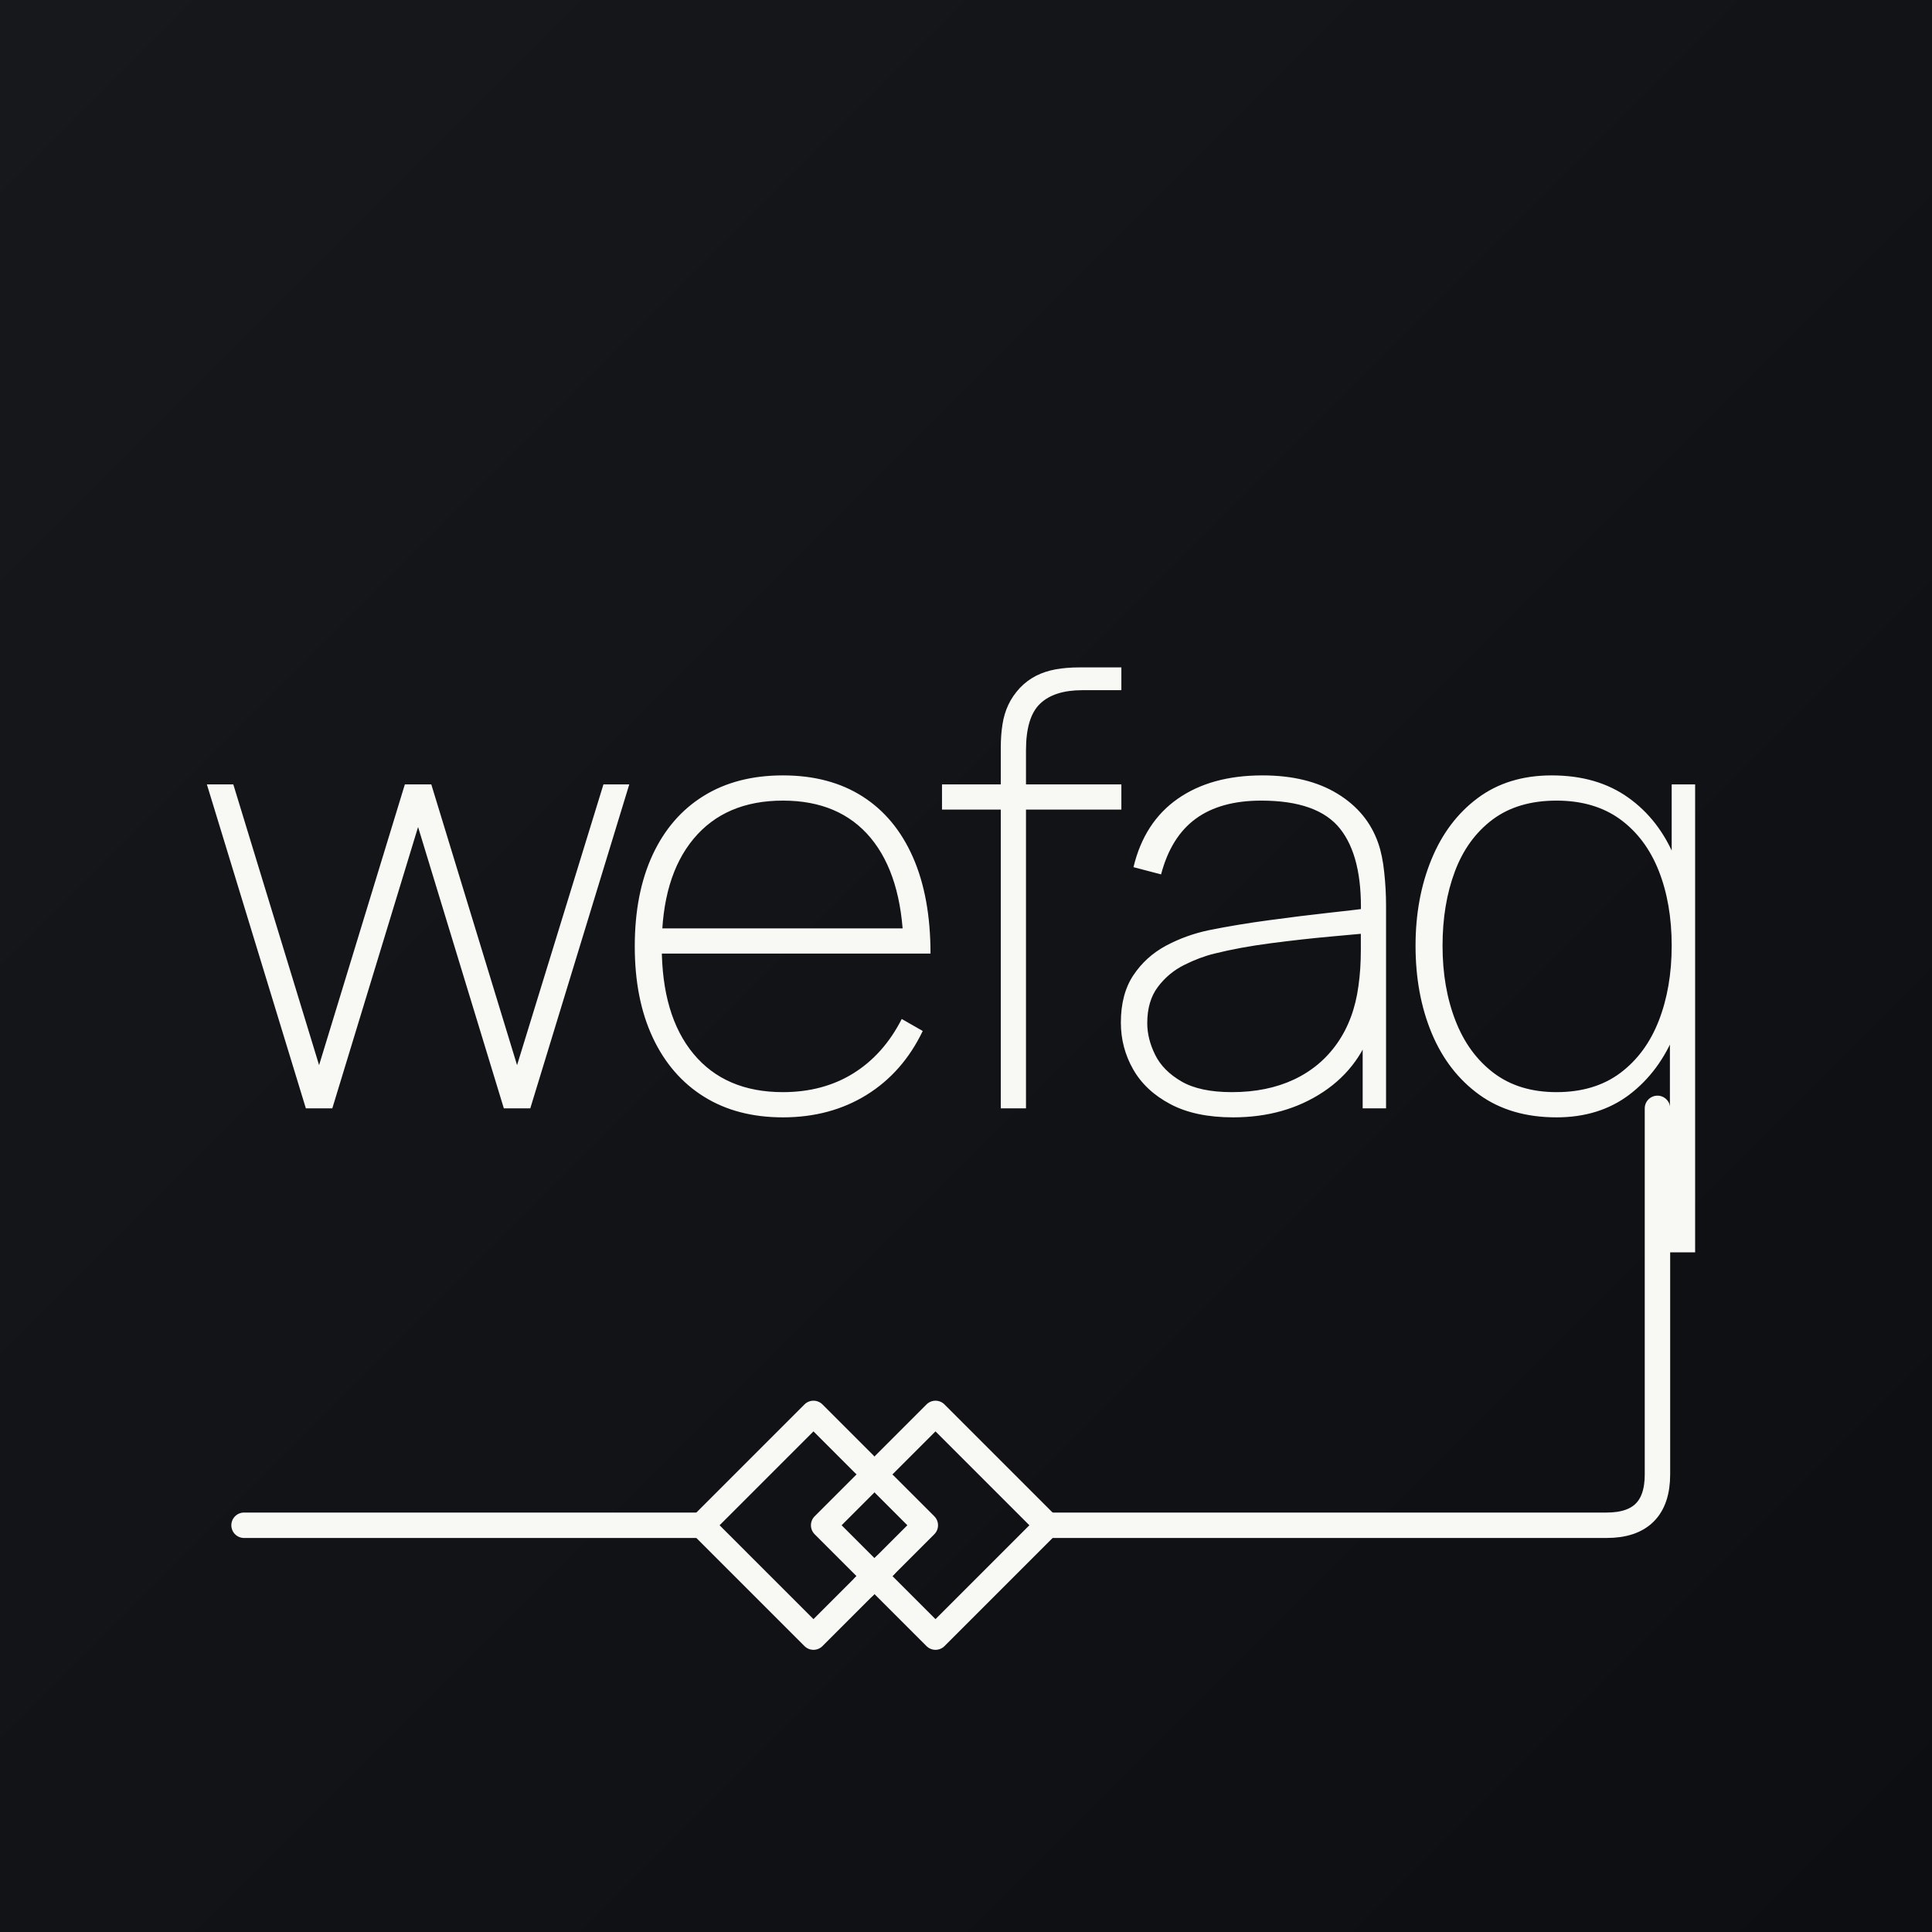
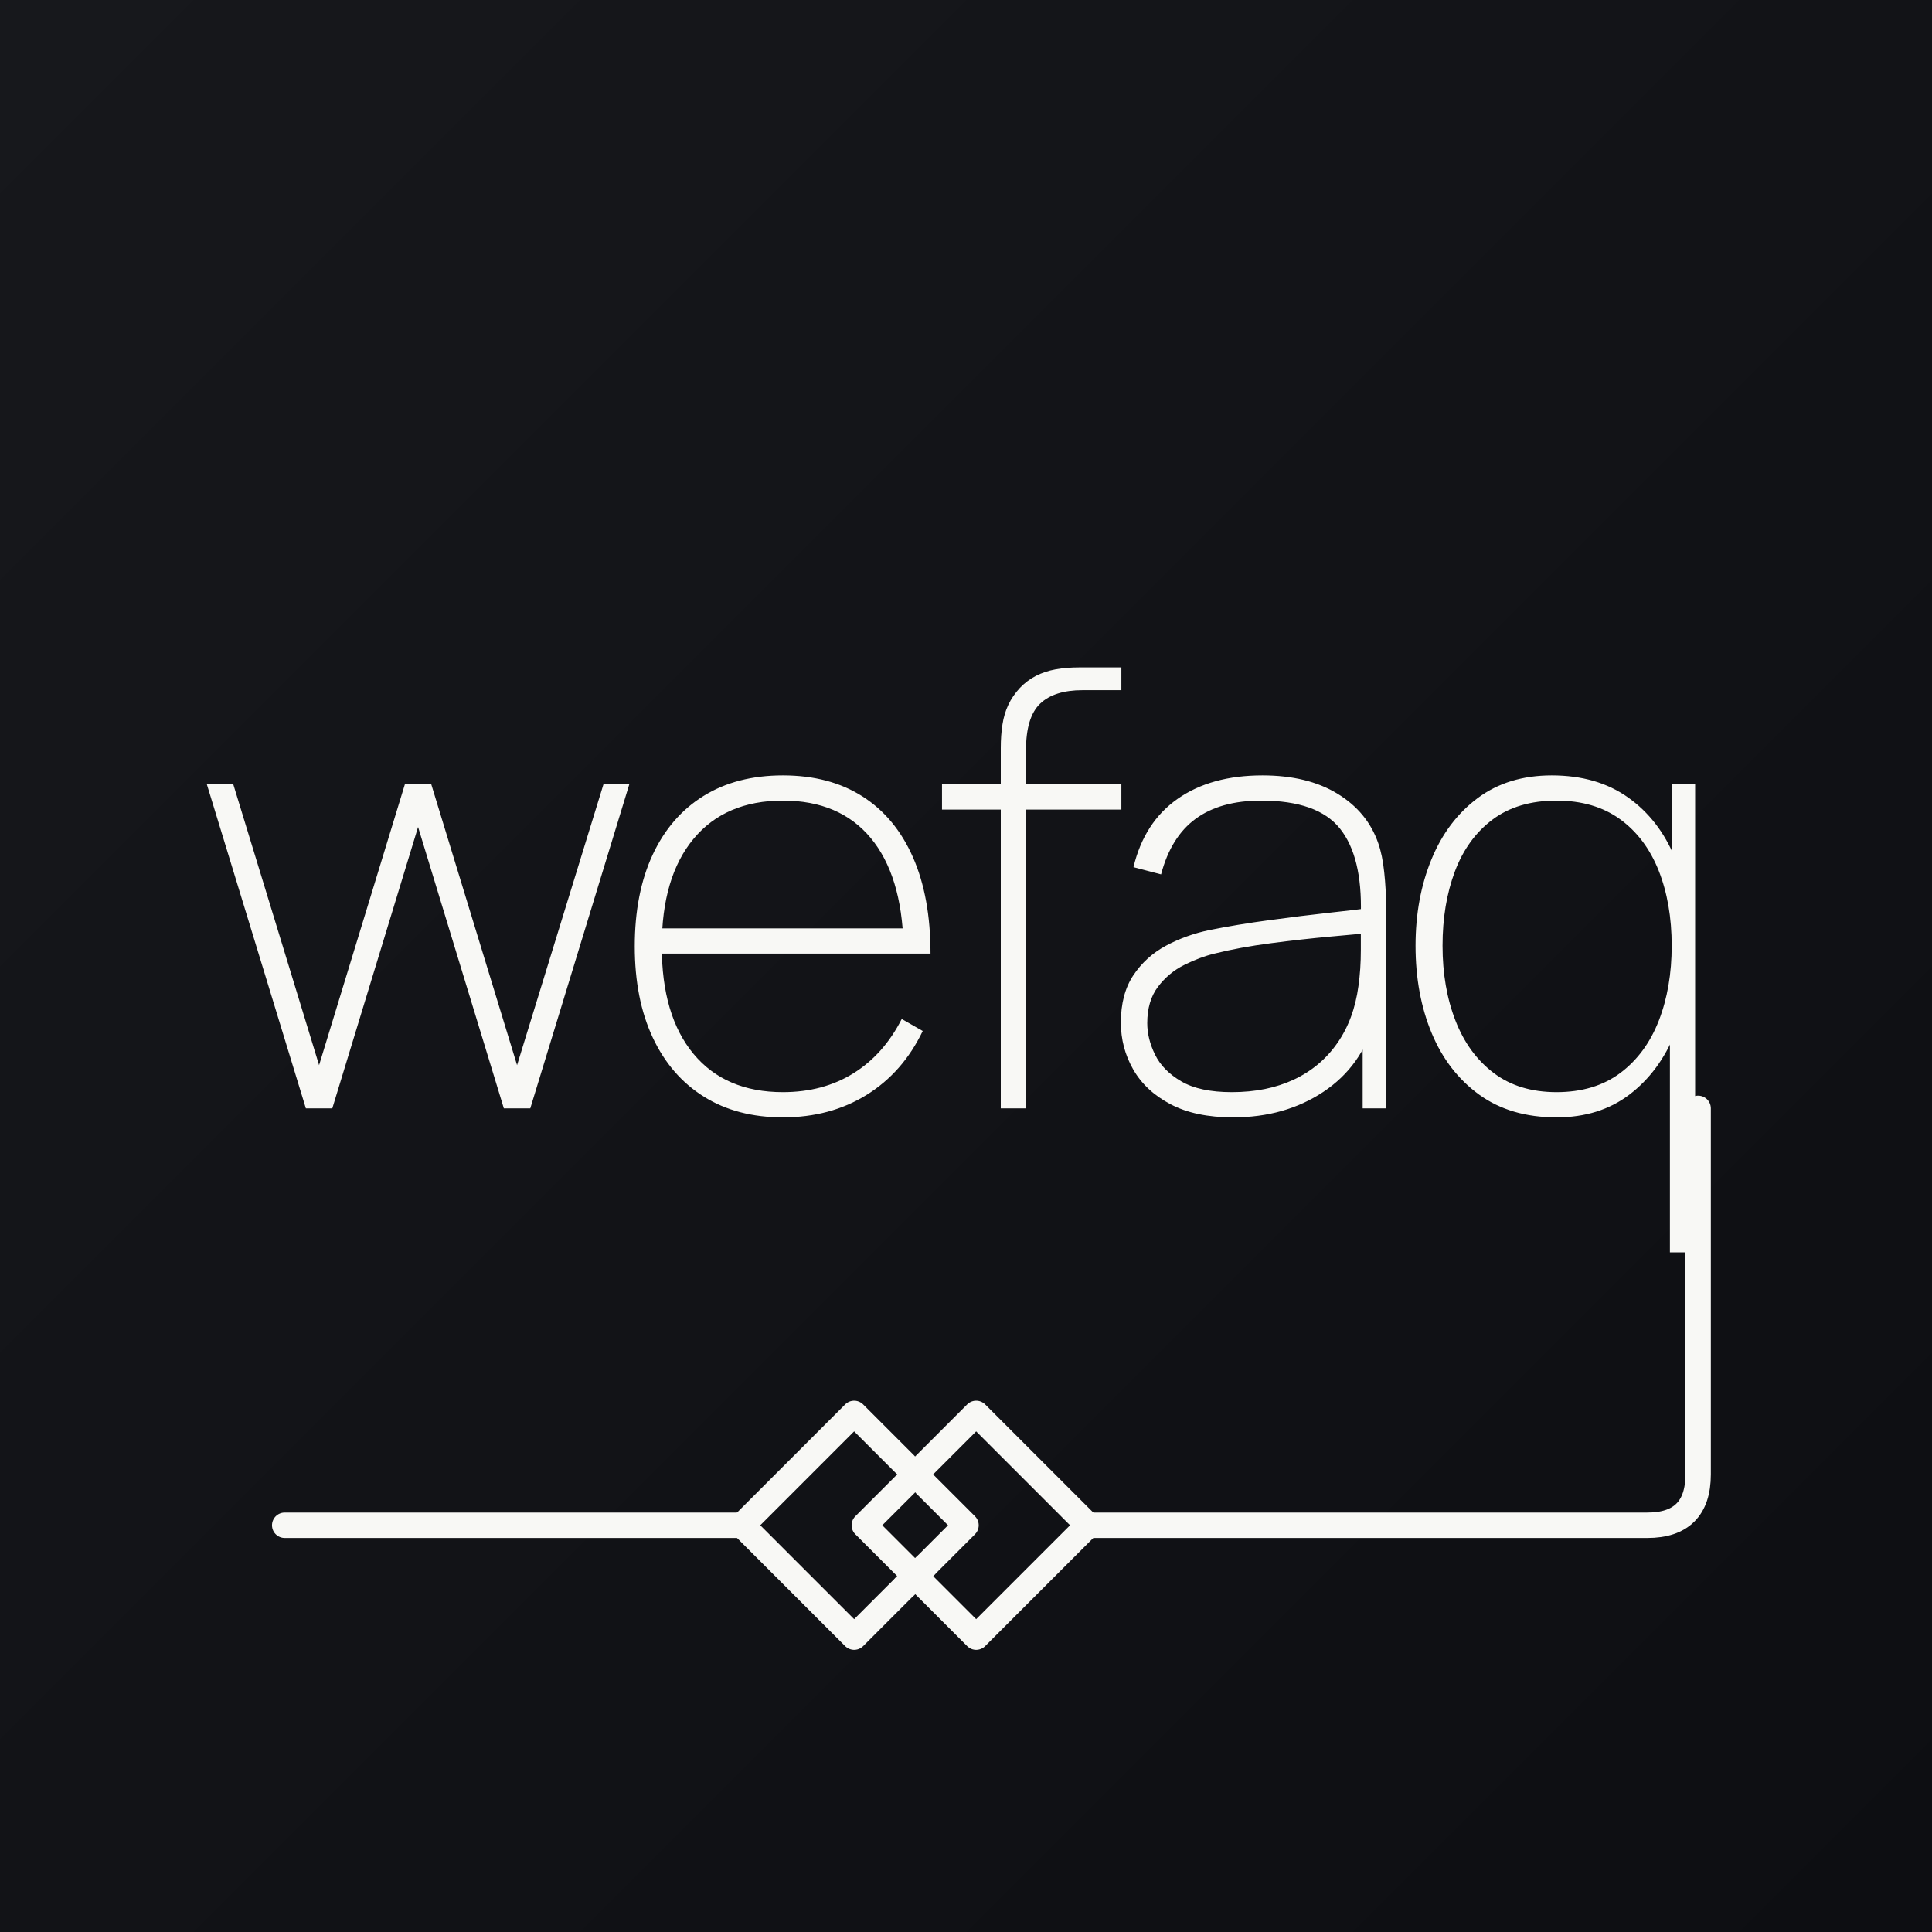
<svg xmlns="http://www.w3.org/2000/svg" viewBox="0 0 512 512" width="512" height="512">
  <defs>
    <linearGradient id="surface" x1="0" y1="0" x2="512" y2="512" gradientUnits="userSpaceOnUse">
      <stop stop-color="#17181C" />
      <stop offset="1" stop-color="#0D0E12" />
    </linearGradient>
  </defs>
  <rect width="512" height="512" fill="url(#surface)" />
  <g transform="translate(256 256) scale(1.347368) translate(-256 -250)">
    <path fill="#F8F8F5" d="M131.36 278L126.16 278L106.69 214.28L111.89 214.28L128.76 269.50L145.63 214.28L150.83 214.28L167.70 269.50L184.69 214.28L189.77 214.28L170.30 278L165.10 278L148.23 222.66 M219.99 279.77Q210.97 279.77 204.45 275.70Q197.93 271.63 194.39 264.08Q190.85 256.52 190.85 246.14Q190.85 235.70 194.36 228.14Q197.87 220.59 204.39 216.55Q210.91 212.51 219.99 212.51Q229.14 212.51 235.63 216.64Q242.12 220.77 245.57 228.62Q249.02 236.46 249.02 247.56L243.71 247.56L243.71 245.90Q243.36 232.16 237.25 224.81Q231.14 217.47 219.99 217.47Q208.66 217.47 202.41 224.99Q196.16 232.51 196.16 246.14Q196.16 259.77 202.41 267.29Q208.66 274.81 219.99 274.81Q227.90 274.81 233.86 271.10Q239.82 267.38 243.36 260.42L247.49 262.78Q243.59 270.92 236.45 275.35Q229.31 279.77 219.99 279.77M245.95 247.56L194.03 247.56L194.03 242.60L245.95 242.60 M267.80 278L262.84 278L262.84 207.08Q262.84 204.60 263.17 202.51Q263.49 200.41 264.32 198.64Q265.14 196.88 266.62 195.28Q268.04 193.81 269.78 192.92Q271.52 192.04 273.64 191.65Q275.76 191.27 278.30 191.27L286.56 191.27L286.56 195.75L278.89 195.75Q273.35 195.75 270.57 198.41Q267.80 201.06 267.80 207.55L267.80 278M286.56 219.24L251.28 219.24L251.28 214.28L286.56 214.28 M308.53 279.77Q301.09 279.77 296.20 277.17Q291.30 274.58 288.88 270.33Q286.46 266.08 286.46 261.13Q286.46 255.52 288.91 251.83Q291.36 248.15 295.31 246.02Q299.27 243.90 303.81 242.95Q309.35 241.83 315.70 240.98Q322.04 240.12 327.41 239.53Q332.78 238.94 335.43 238.59L333.66 239.77Q333.96 228.50 329.56 222.98Q325.17 217.47 314.07 217.47Q306.05 217.47 301.18 221.04Q296.31 224.60 294.37 231.98L288.94 230.56Q291.06 221.71 297.64 217.11Q304.22 212.51 314.31 212.51Q323.16 212.51 329.06 216.11Q334.96 219.71 337.08 225.84Q337.91 228.20 338.26 231.57Q338.62 234.93 338.62 238.12L338.62 278L334.02 278L334.02 260.54L336.38 260.65Q333.84 269.74 326.29 274.75Q318.74 279.77 308.53 279.77M308.29 274.81Q315.20 274.81 320.48 272.34Q325.76 269.86 329.03 265.17Q332.31 260.48 333.19 253.93Q333.66 250.62 333.66 246.85Q333.66 243.07 333.66 241.42L336.26 243.43Q333.13 243.72 327.61 244.22Q322.10 244.72 315.96 245.52Q309.83 246.32 304.87 247.56Q301.98 248.26 298.91 249.80Q295.84 251.33 293.75 254.10Q291.65 256.88 291.65 261.24Q291.65 264.31 293.19 267.44Q294.72 270.57 298.35 272.69Q301.98 274.81 308.29 274.81 M372.15 279.77Q363.12 279.77 356.96 275.32Q350.79 270.86 347.60 263.22Q344.42 255.58 344.42 246.02Q344.42 236.64 347.55 229.03Q350.67 221.42 356.66 216.96Q362.65 212.51 371.20 212.51Q380.11 212.51 386.22 216.85Q392.33 221.18 395.45 228.76Q398.58 236.35 398.58 246.02Q398.58 255.52 395.48 263.16Q392.39 270.80 386.49 275.29Q380.59 279.77 372.15 279.77M372.15 274.81Q379.64 274.81 384.69 271.04Q389.73 267.26 392.27 260.74Q394.80 254.22 394.80 246.02Q394.80 237.70 392.24 231.24Q389.67 224.78 384.63 221.12Q379.58 217.47 372.15 217.47Q364.54 217.47 359.55 221.21Q354.57 224.96 352.15 231.42Q349.73 237.88 349.73 246.02Q349.73 254.22 352.27 260.74Q354.80 267.26 359.79 271.04Q364.77 274.81 372.15 274.81M399.41 306.32L394.45 306.32L394.45 264.43L394.80 264.43L394.80 214.28L399.41 214.28" />
-     <g stroke="#F8F8F5" stroke-width="5" stroke-linecap="round" stroke-linejoin="round" fill="none" transform="translate(-18 0)">
+     <g stroke="#F8F8F5" stroke-width="5" stroke-linecap="round" stroke-linejoin="round" fill="none" transform="translate(-10 0)">
      <line x1="132" y1="360" x2="222" y2="360" />
      <path d="M 290 360 L 400 360 Q 410 360 410 350 L 410 278" />
      <path d="M222 360 L 244 338 L 254 348" />
      <path d="M258 352 L 266 360 L 254 372" />
      <path d="M258 368 L 244 382 L 222 360" />
      <path d="M246 360 L 268 338 L 290 360 L 268 382 L 246 360 Z" />
    </g>
  </g>
</svg>
